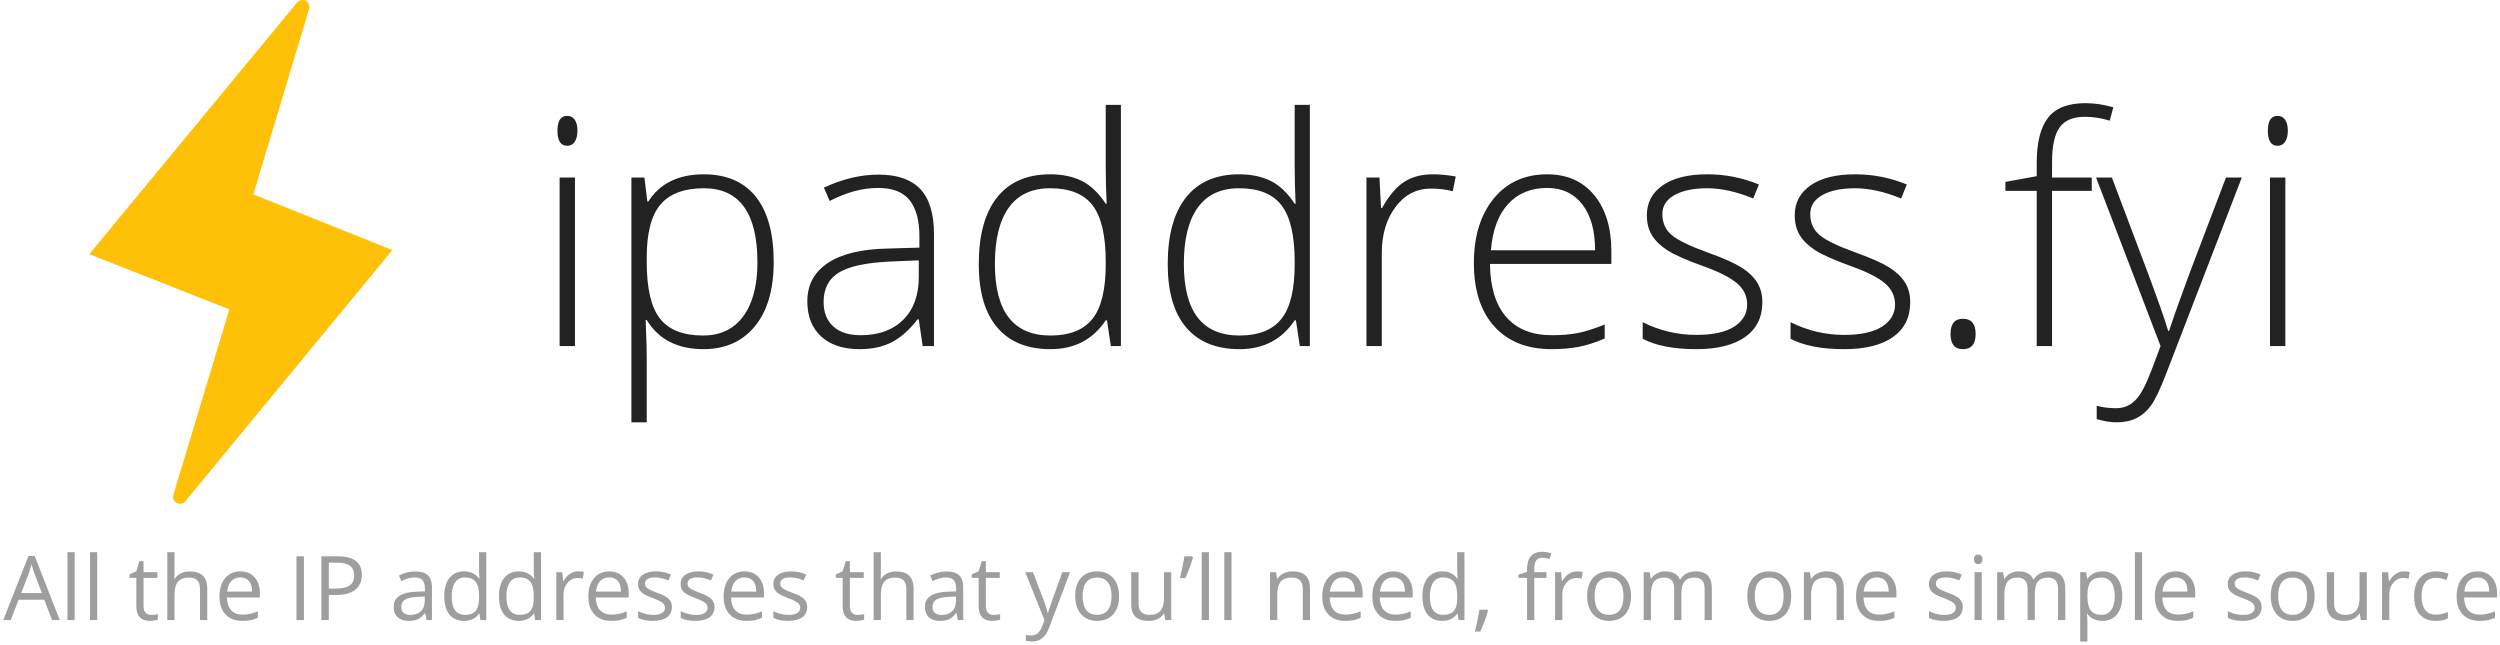
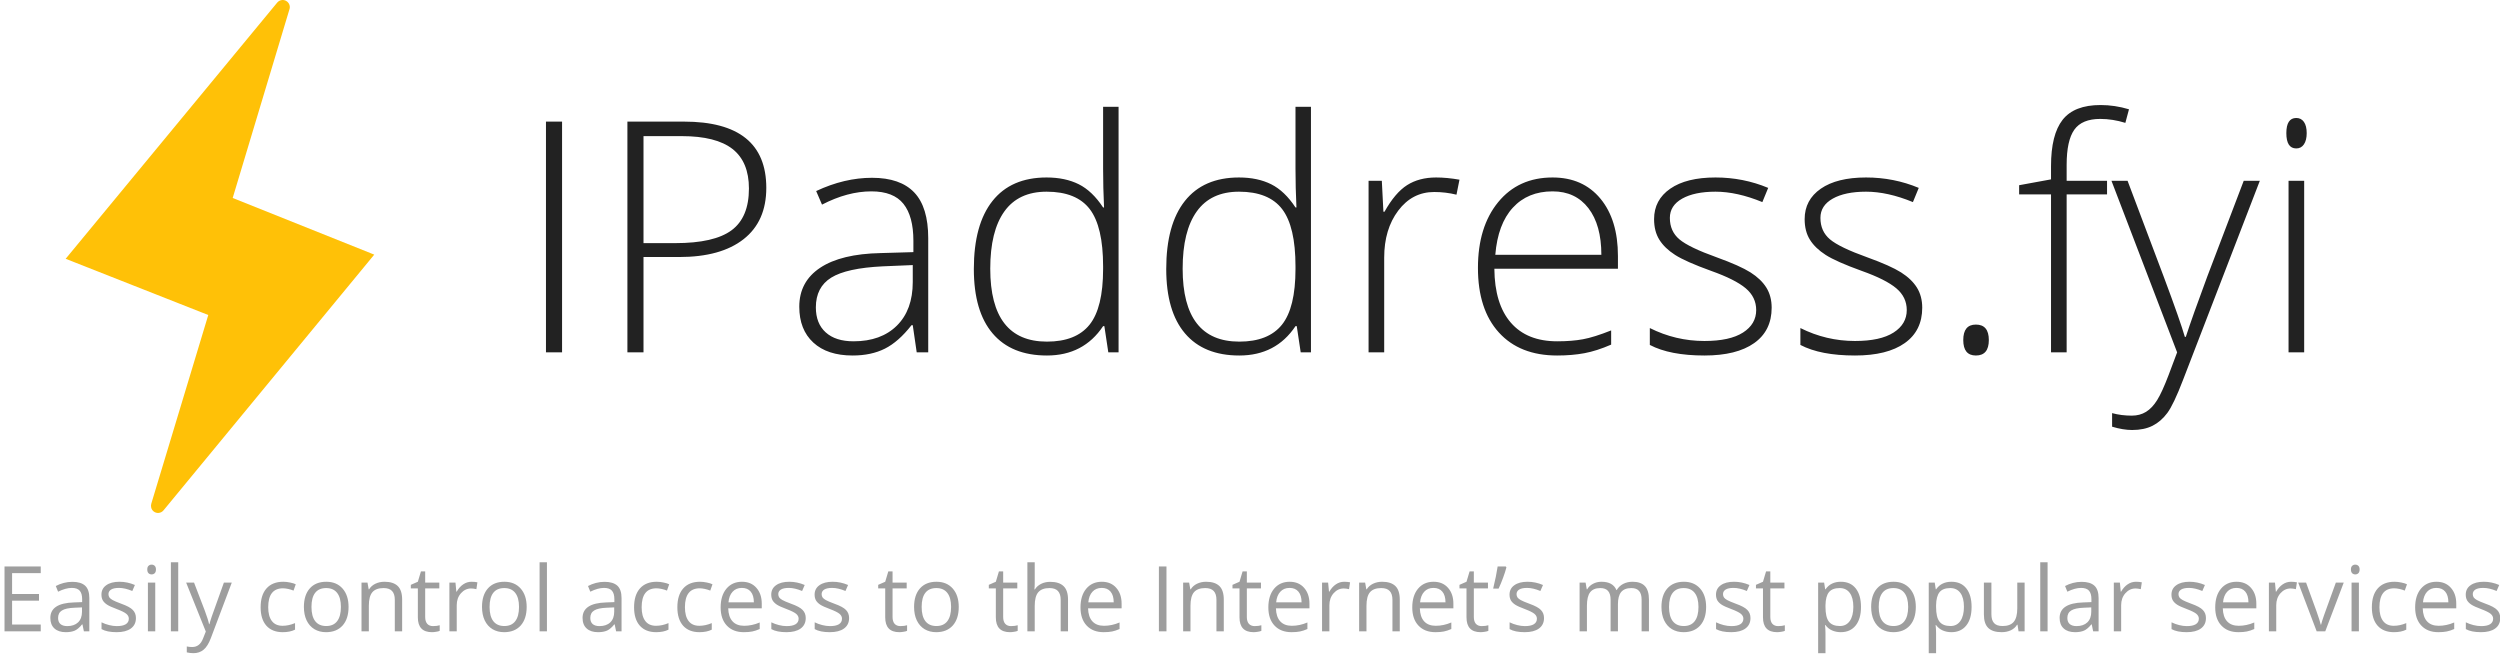
- <svg xmlns="http://www.w3.org/2000/svg" width="504px" height="130px" viewBox="0 0 504 130" version="1.1">
+ <svg xmlns="http://www.w3.org/2000/svg" width="495px" height="130px" viewBox="0 0 495 130" version="1.1">
  <defs />
  <g id="01.00.00-Homepage" stroke="none" stroke-width="1" fill="none" fill-rule="evenodd">
-     <g id="HD" transform="translate(-470, -63)">
+     <g id="HD" transform="translate(-475, -63)">
      <g id="Header">
-         <g id="Logo-and-slogan" transform="translate(470, 63)">
-           <g id="Logo" transform="translate(18, 0)">
+         <g id="Logo-and-slogan" transform="translate(474, 63)">
+           <g id="Logo" transform="translate(14, 0)">
            <path d="M33.074,39.199 L44.318,1.815 C44.489,1.297 44.318,0.704 43.873,0.332 C43.275,-0.178 42.401,-0.084 41.898,0.503 L0,51.241 L28.239,62.373 L16.95,99.746 C16.797,100.27 16.95,100.865 17.393,101.238 C17.992,101.742 18.871,101.651 19.368,101.058 L61.101,50.417 L33.074,39.199 Z" id="Shape" fill="#FFC107" fill-rule="nonzero" />
-             <text id="ipaddress.fyi" font-family="OpenSans-Light, Open Sans" font-size="64" font-weight="300" fill="#222222">
-               <tspan x="89.133" y="69.766">ipaddress.fyi</tspan>
+             <text id="IPaddress.fyi" font-family="OpenSans-Light, Open Sans" font-size="64" font-weight="300" fill="#222222">
+               <tspan x="88.633" y="69.766">IPaddress.fyi</tspan>
            </text>
          </g>
-           <text id="All-the-IP-addresses" font-family="OpenSans, Open Sans" font-size="18" font-weight="normal" fill="#9E9E9E">
-             <tspan x="0.658" y="125">All the IP addresses that you’ll need, from one simple source</tspan>
+           <text id="Easily-control-acces" font-family="OpenSans, Open Sans" font-size="18" font-weight="normal" fill="#9E9E9E">
+             <tspan x="0.13" y="125">Easily control access to the Internet’s most popular services</tspan>
          </text>
        </g>
      </g>
    </g>
  </g>
</svg>
